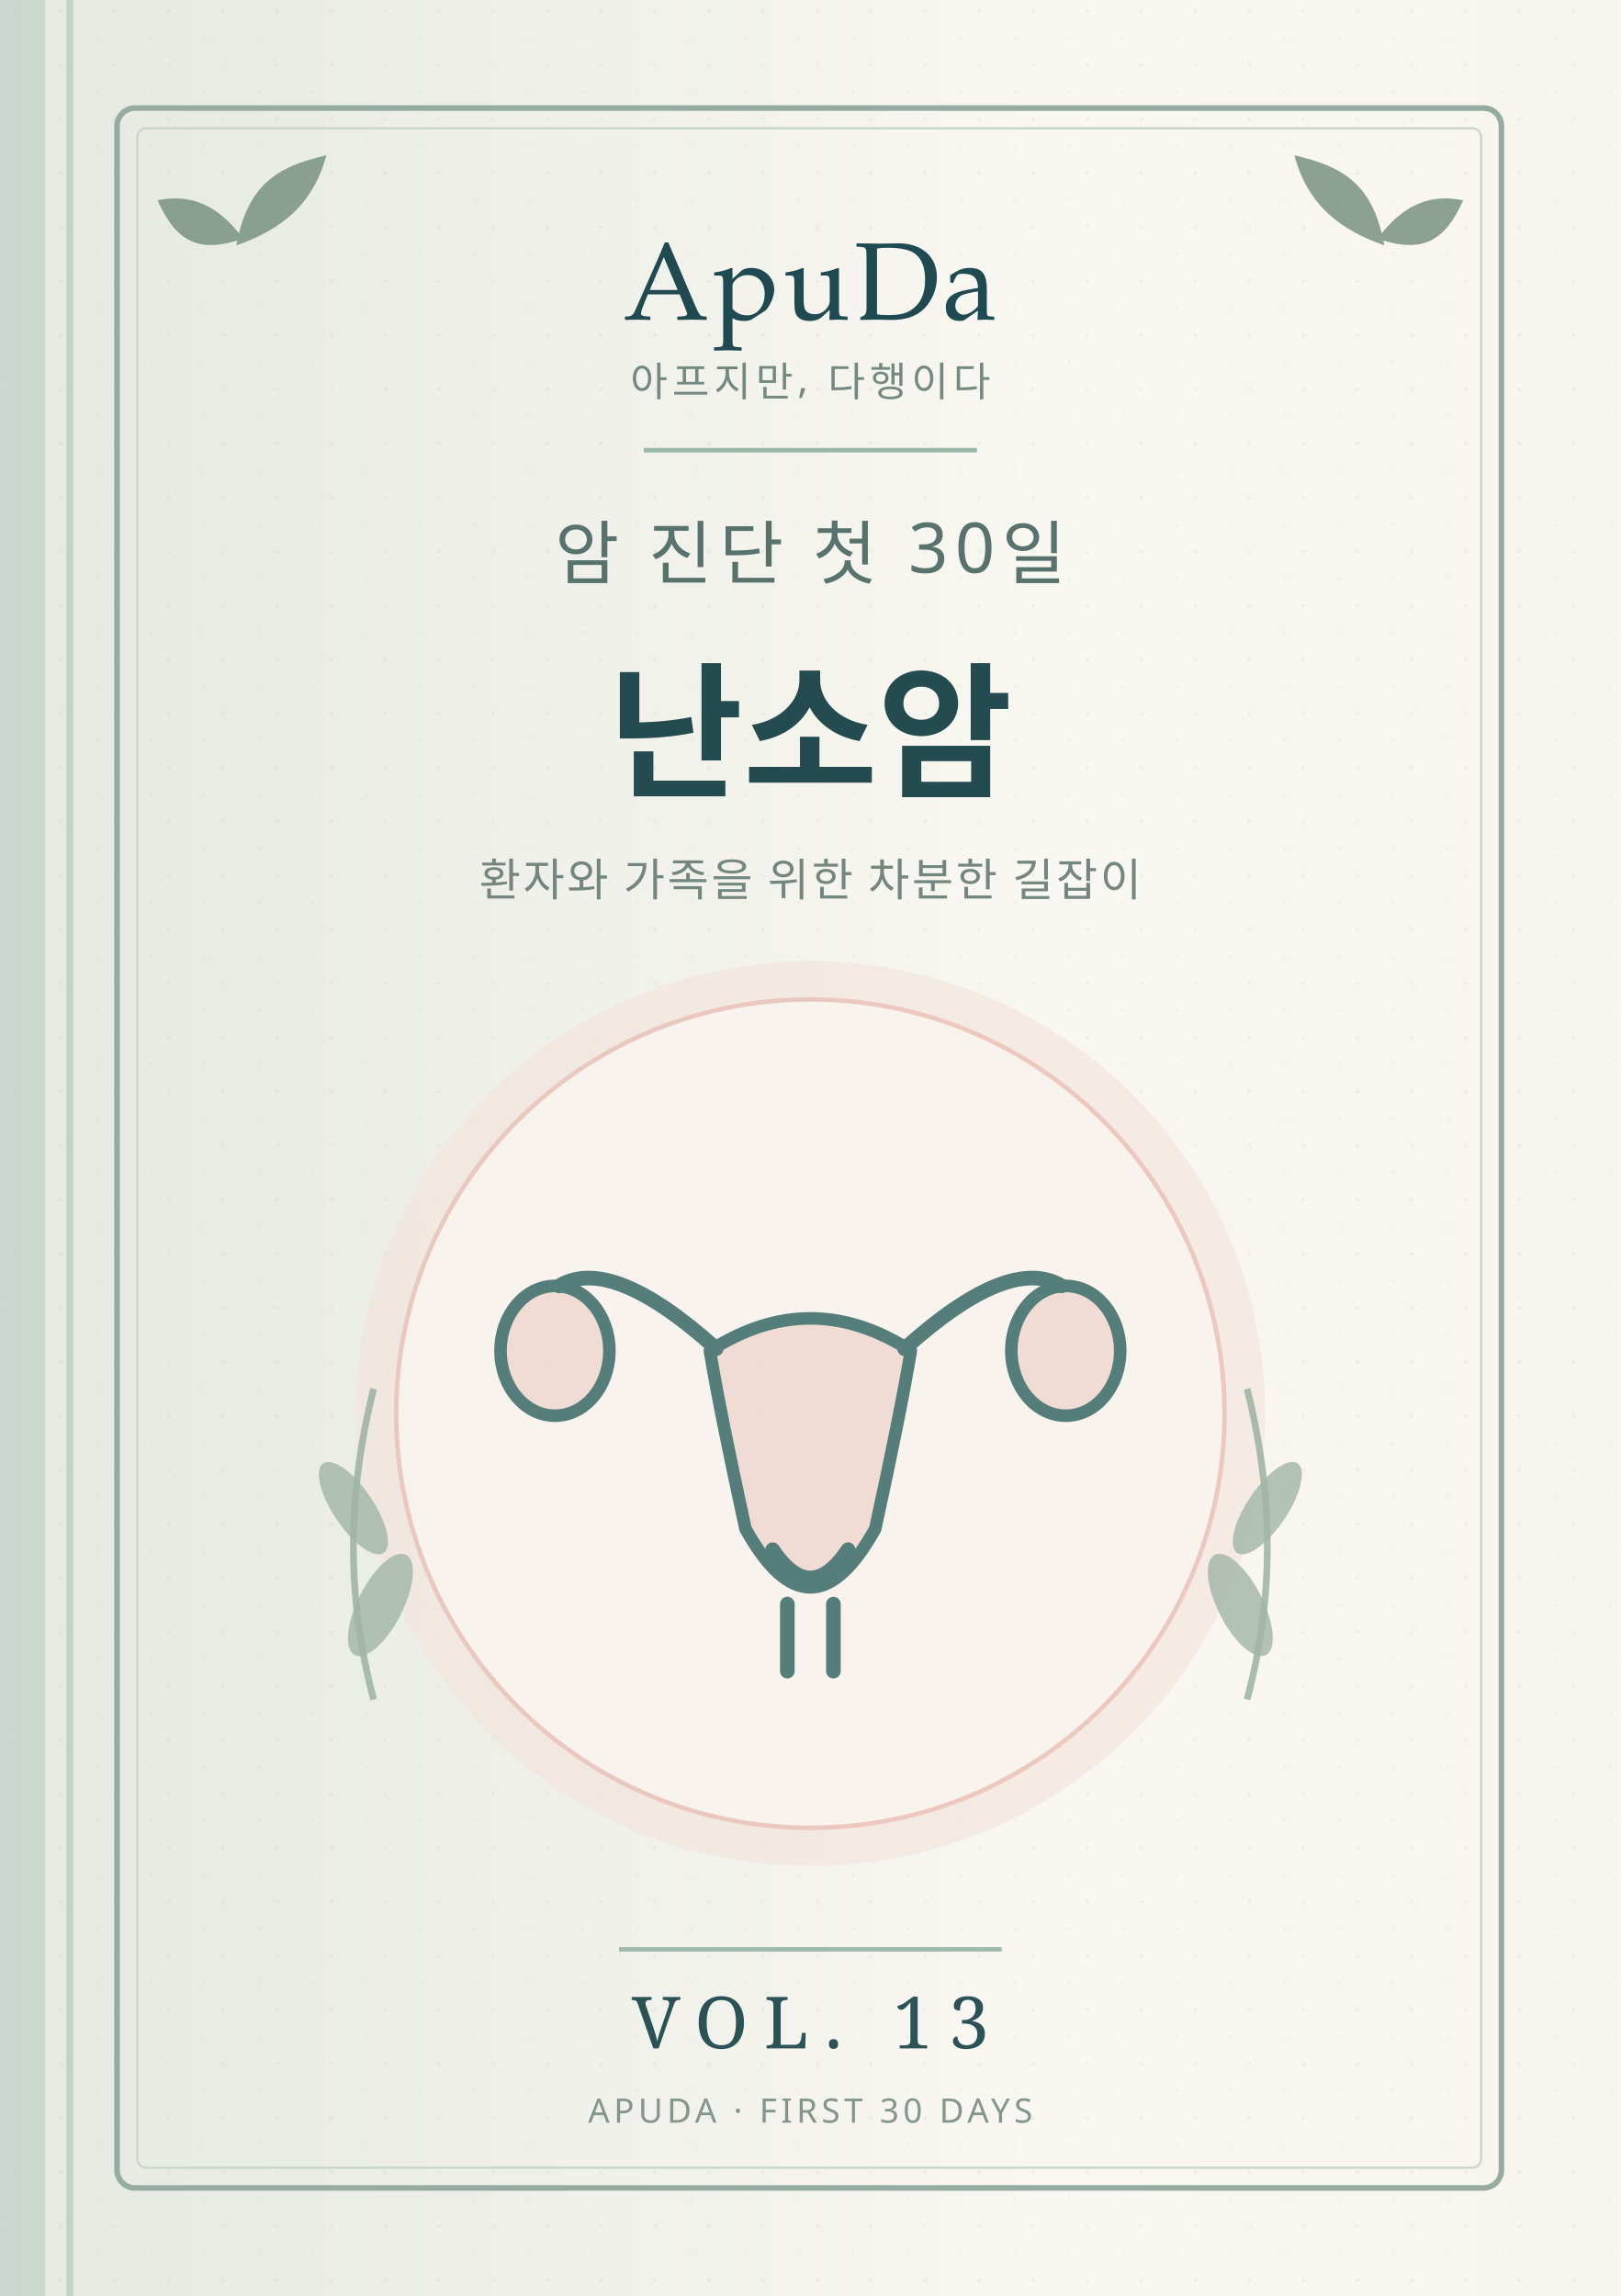
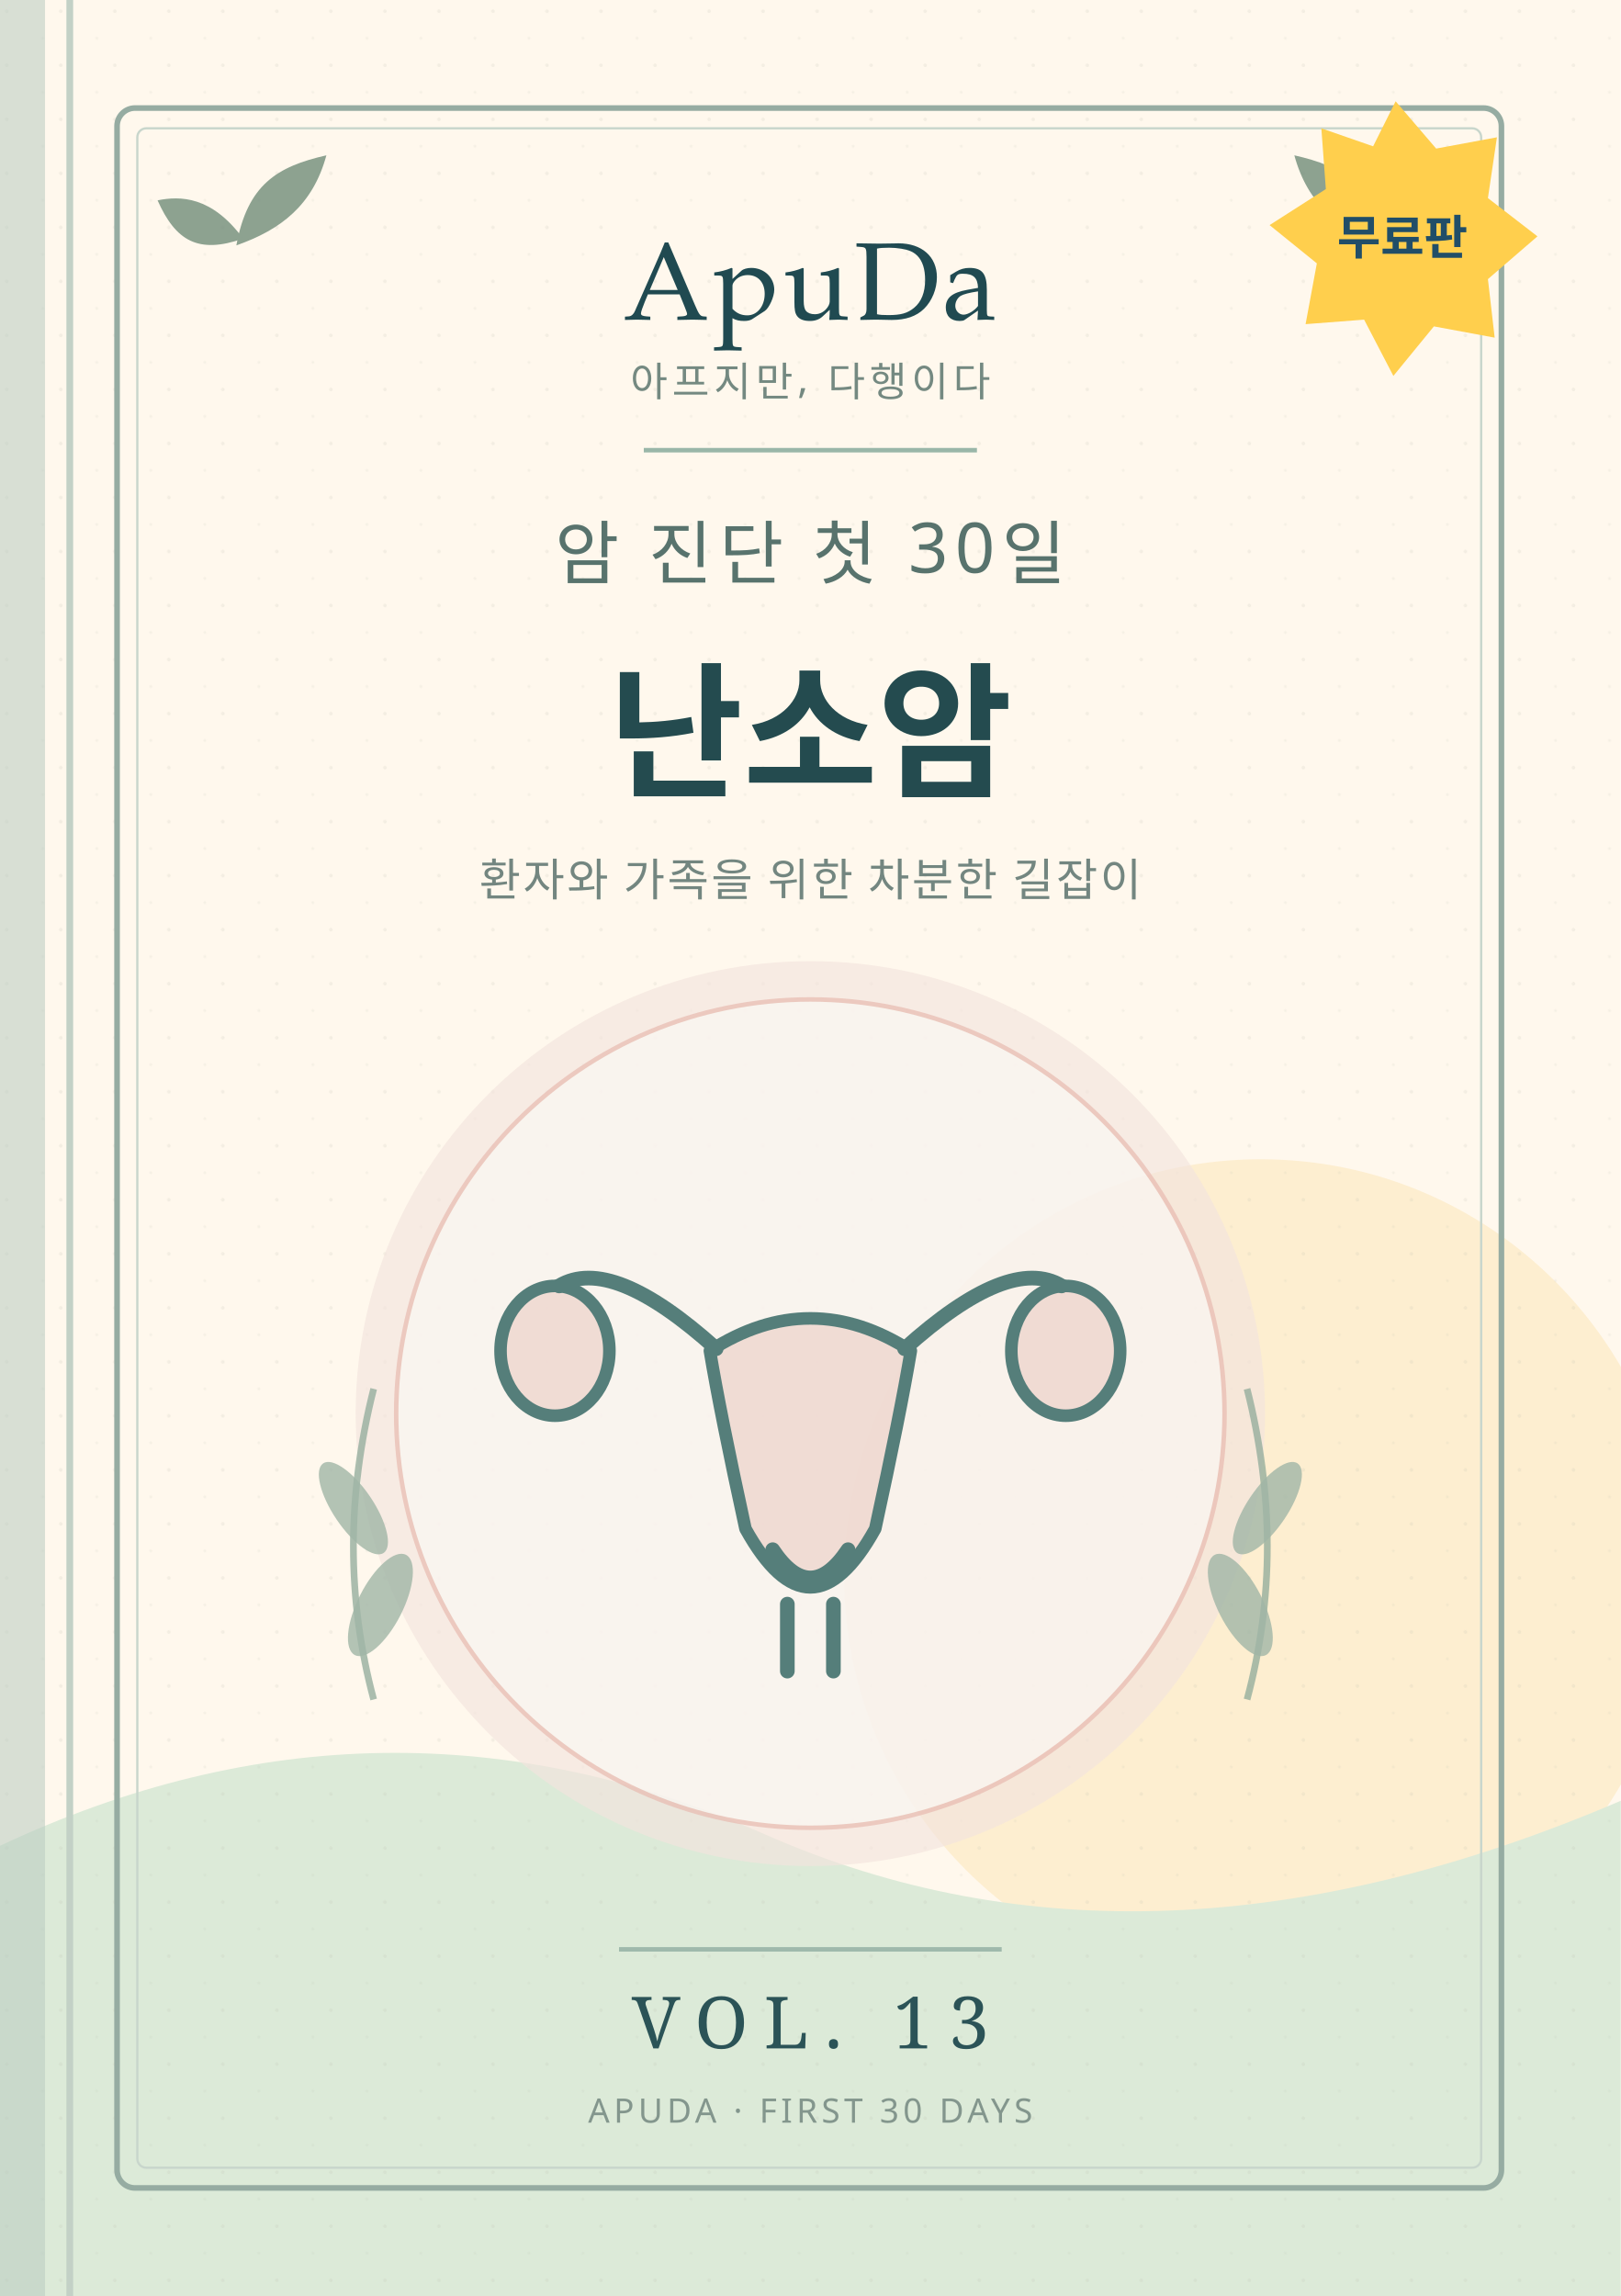
<svg xmlns="http://www.w3.org/2000/svg" width="720" height="1020" viewBox="0 0 720 1020" role="img" aria-labelledby="title description">
  <defs>
    <pattern id="paper" width="24" height="24" patternUnits="userSpaceOnUse">
      <circle cx="3" cy="5" r=".8" fill="#B6B8A9" opacity=".16" />
      <circle cx="19" cy="17" r=".65" fill="#B6B8A9" opacity=".12" />
    </pattern>
    <linearGradient id="book" x1="0" y1="0" x2="1" y2="0">
      <stop stop-color="#E4E9E1" />
      <stop offset=".65" stop-color="#F9F7F1" />
      <stop offset="1" stop-color="#F8F5EE" />
    </linearGradient>
  </defs>
-   <rect width="720" height="1020" fill="url(#book)" />
+   <rect width="720" height="1020" fill="#fff8ed" />
+   <circle cx="560" cy="700" r="185" fill="#fbe4b4" opacity=".5" />
+   <path d="M0 820 Q170 740 340 815 T720 800 V1020 H0Z" fill="#dcead8" />
  <rect width="720" height="1020" fill="url(#paper)" />
  <rect width="20" height="1020" fill="#B9CCC0" opacity=".56" />
  <path d="M31 0 V1020" stroke="#C3D1C6" stroke-width="3" />
  <rect x="52" y="48" width="615" height="924" rx="8" fill="none" stroke="#96ACA2" stroke-width="2.5" />
  <rect x="61" y="57" width="597" height="906" rx="4" fill="none" stroke="#C8D6CC" stroke-width="1" />
  <g fill="#708C79" opacity=".8">
    <path d="M105 109 C110 82 123 74 145 69 C139 91 125 102 105 109Z" />
    <path d="M108 106 C94 87 80 87 70 89 C78 107 88 113 108 106Z" />
    <path d="M615 109 C610 82 597 74 575 69 C581 91 595 102 615 109Z" />
    <path d="M612 106 C626 87 640 87 650 89 C642 107 632 113 612 106Z" />
  </g>
  <text x="360" y="142" font-family="Georgia,Palatino,serif" font-size="49" letter-spacing="1.8" text-anchor="middle" fill="#204A51">ApuDa</text>
  <text x="360" y="176" font-family="'Noto Sans KR','Malgun Gothic',sans-serif" font-size="18" text-anchor="middle" letter-spacing="2" fill="#748981">아프지만, 다행이다</text>
  <path d="M286 200 H434" stroke="#99B6A8" stroke-width="2" />
  <text x="360" y="257" font-family="'Noto Sans KR','Malgun Gothic',sans-serif" font-weight="500" font-size="31" text-anchor="middle" letter-spacing="3" fill="#58736D">암 진단 첫 30일</text>
  <g text-anchor="middle" font-family="'Noto Serif KR','Nanum Myeongjo','Malgun Gothic',serif" font-weight="700" fill="#244B4F">
    <text x="360" y="349" font-size="65">난소암</text>
  </g>
  <text x="360" y="398" font-family="'Noto Sans KR','Malgun Gothic',sans-serif" font-size="20" text-anchor="middle" letter-spacing="1.1" fill="#738680">환자와 가족을 위한 차분한 길잡이</text>
  <ellipse cx="360" cy="628" rx="202" ry="201" fill="#F3E4DD" opacity=".66" />
  <circle cx="360" cy="628" r="184" fill="#FAF8F3" opacity=".68" stroke="#E7B9AF" stroke-width="2" />
  <g transform="translate(360 628) scale(.93)">
    <g fill="#E8C9BF" fill-opacity=".55" stroke="#557E7A" stroke-width="6" stroke-linecap="round" stroke-linejoin="round">
      <path d="M-48-30 Q0-61 48-30 Q43 0 31 55 Q0 111-31 55 Q-43 0-48-30Z" />
      <ellipse cx="-122" cy="-30" rx="26" ry="31" />
      <ellipse cx="122" cy="-30" rx="26" ry="31" />
    </g>
    <g fill="none" stroke="#557E7A" stroke-width="7" stroke-linecap="round" stroke-linejoin="round">
      <path d="M-45-31 Q-95-76-120-61 M45-31 Q95-76 120-61 M-18 65 Q0 92 18 65 M-11 91 V123 M11 91 V123" />
    </g>
  </g>
  <path d="M166 755 Q148 688 166 617 M554 755 Q572 688 554 617" stroke="#8FAA9A" stroke-width="3" fill="none" opacity=".75" />
  <g fill="#A0B5A6" opacity=".8">
    <ellipse cx="157" cy="670" rx="9" ry="24" transform="rotate(-34 157 670)" />
    <ellipse cx="169" cy="713" rx="10" ry="25" transform="rotate(27 169 713)" />
    <ellipse cx="563" cy="670" rx="9" ry="24" transform="rotate(34 563 670)" />
    <ellipse cx="551" cy="713" rx="10" ry="25" transform="rotate(-27 551 713)" />
  </g>
  <path d="M275 866 H445" stroke="#9FB9AC" stroke-width="2" />
  <text x="360" y="910" font-family="Georgia,serif" font-size="32" letter-spacing="7" text-anchor="middle" fill="#2B5357">VOL. 13</text>
  <text x="360" y="943" font-family="'Noto Sans KR','Malgun Gothic',sans-serif" font-size="15" letter-spacing="1.8" text-anchor="middle" fill="#83968D">APUDA · FIRST 30 DAYS</text>
+   <path d="M620 45 L638 66 665 61 661 88 683 105 661 124 664 150 637 145 619 167 606 142 580 144 585 117 564 100 589 84 587 57 610 65Z" fill="#ffcf4d" />
+   <text x="623" y="113" text-anchor="middle" font-size="21" font-weight="900" font-family="sans-serif" fill="#214e68">무료판</text>
</svg>
